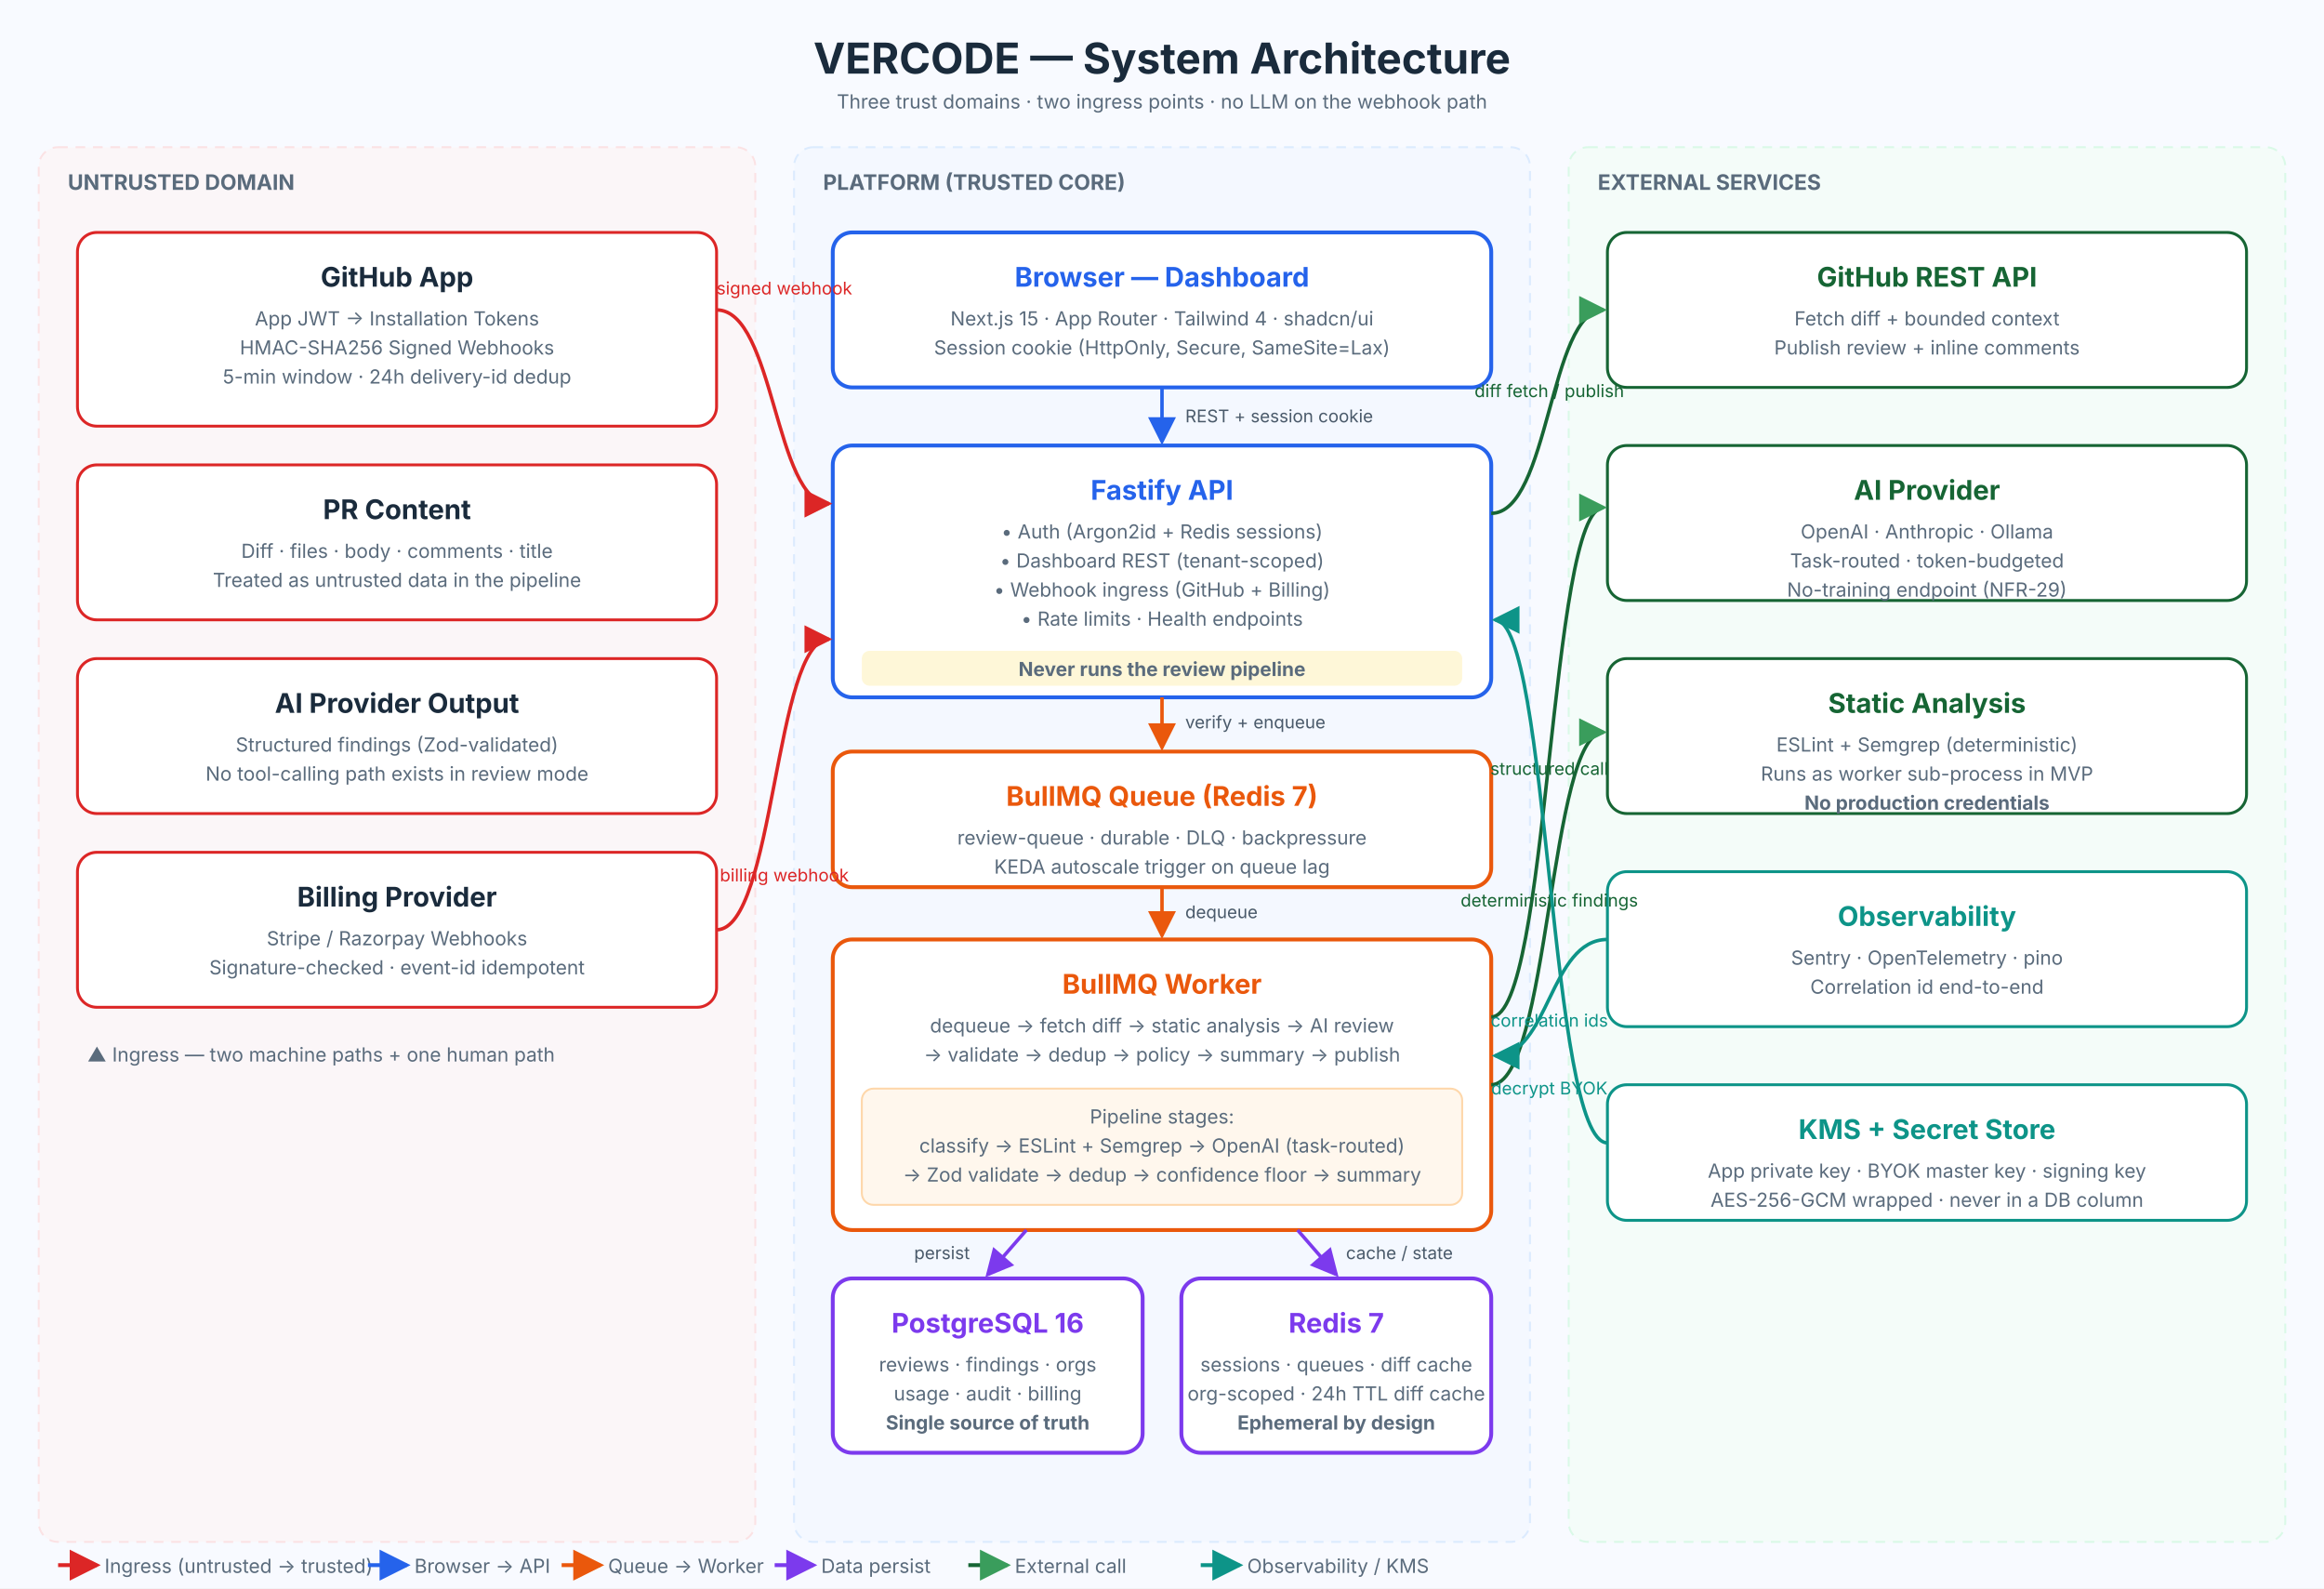
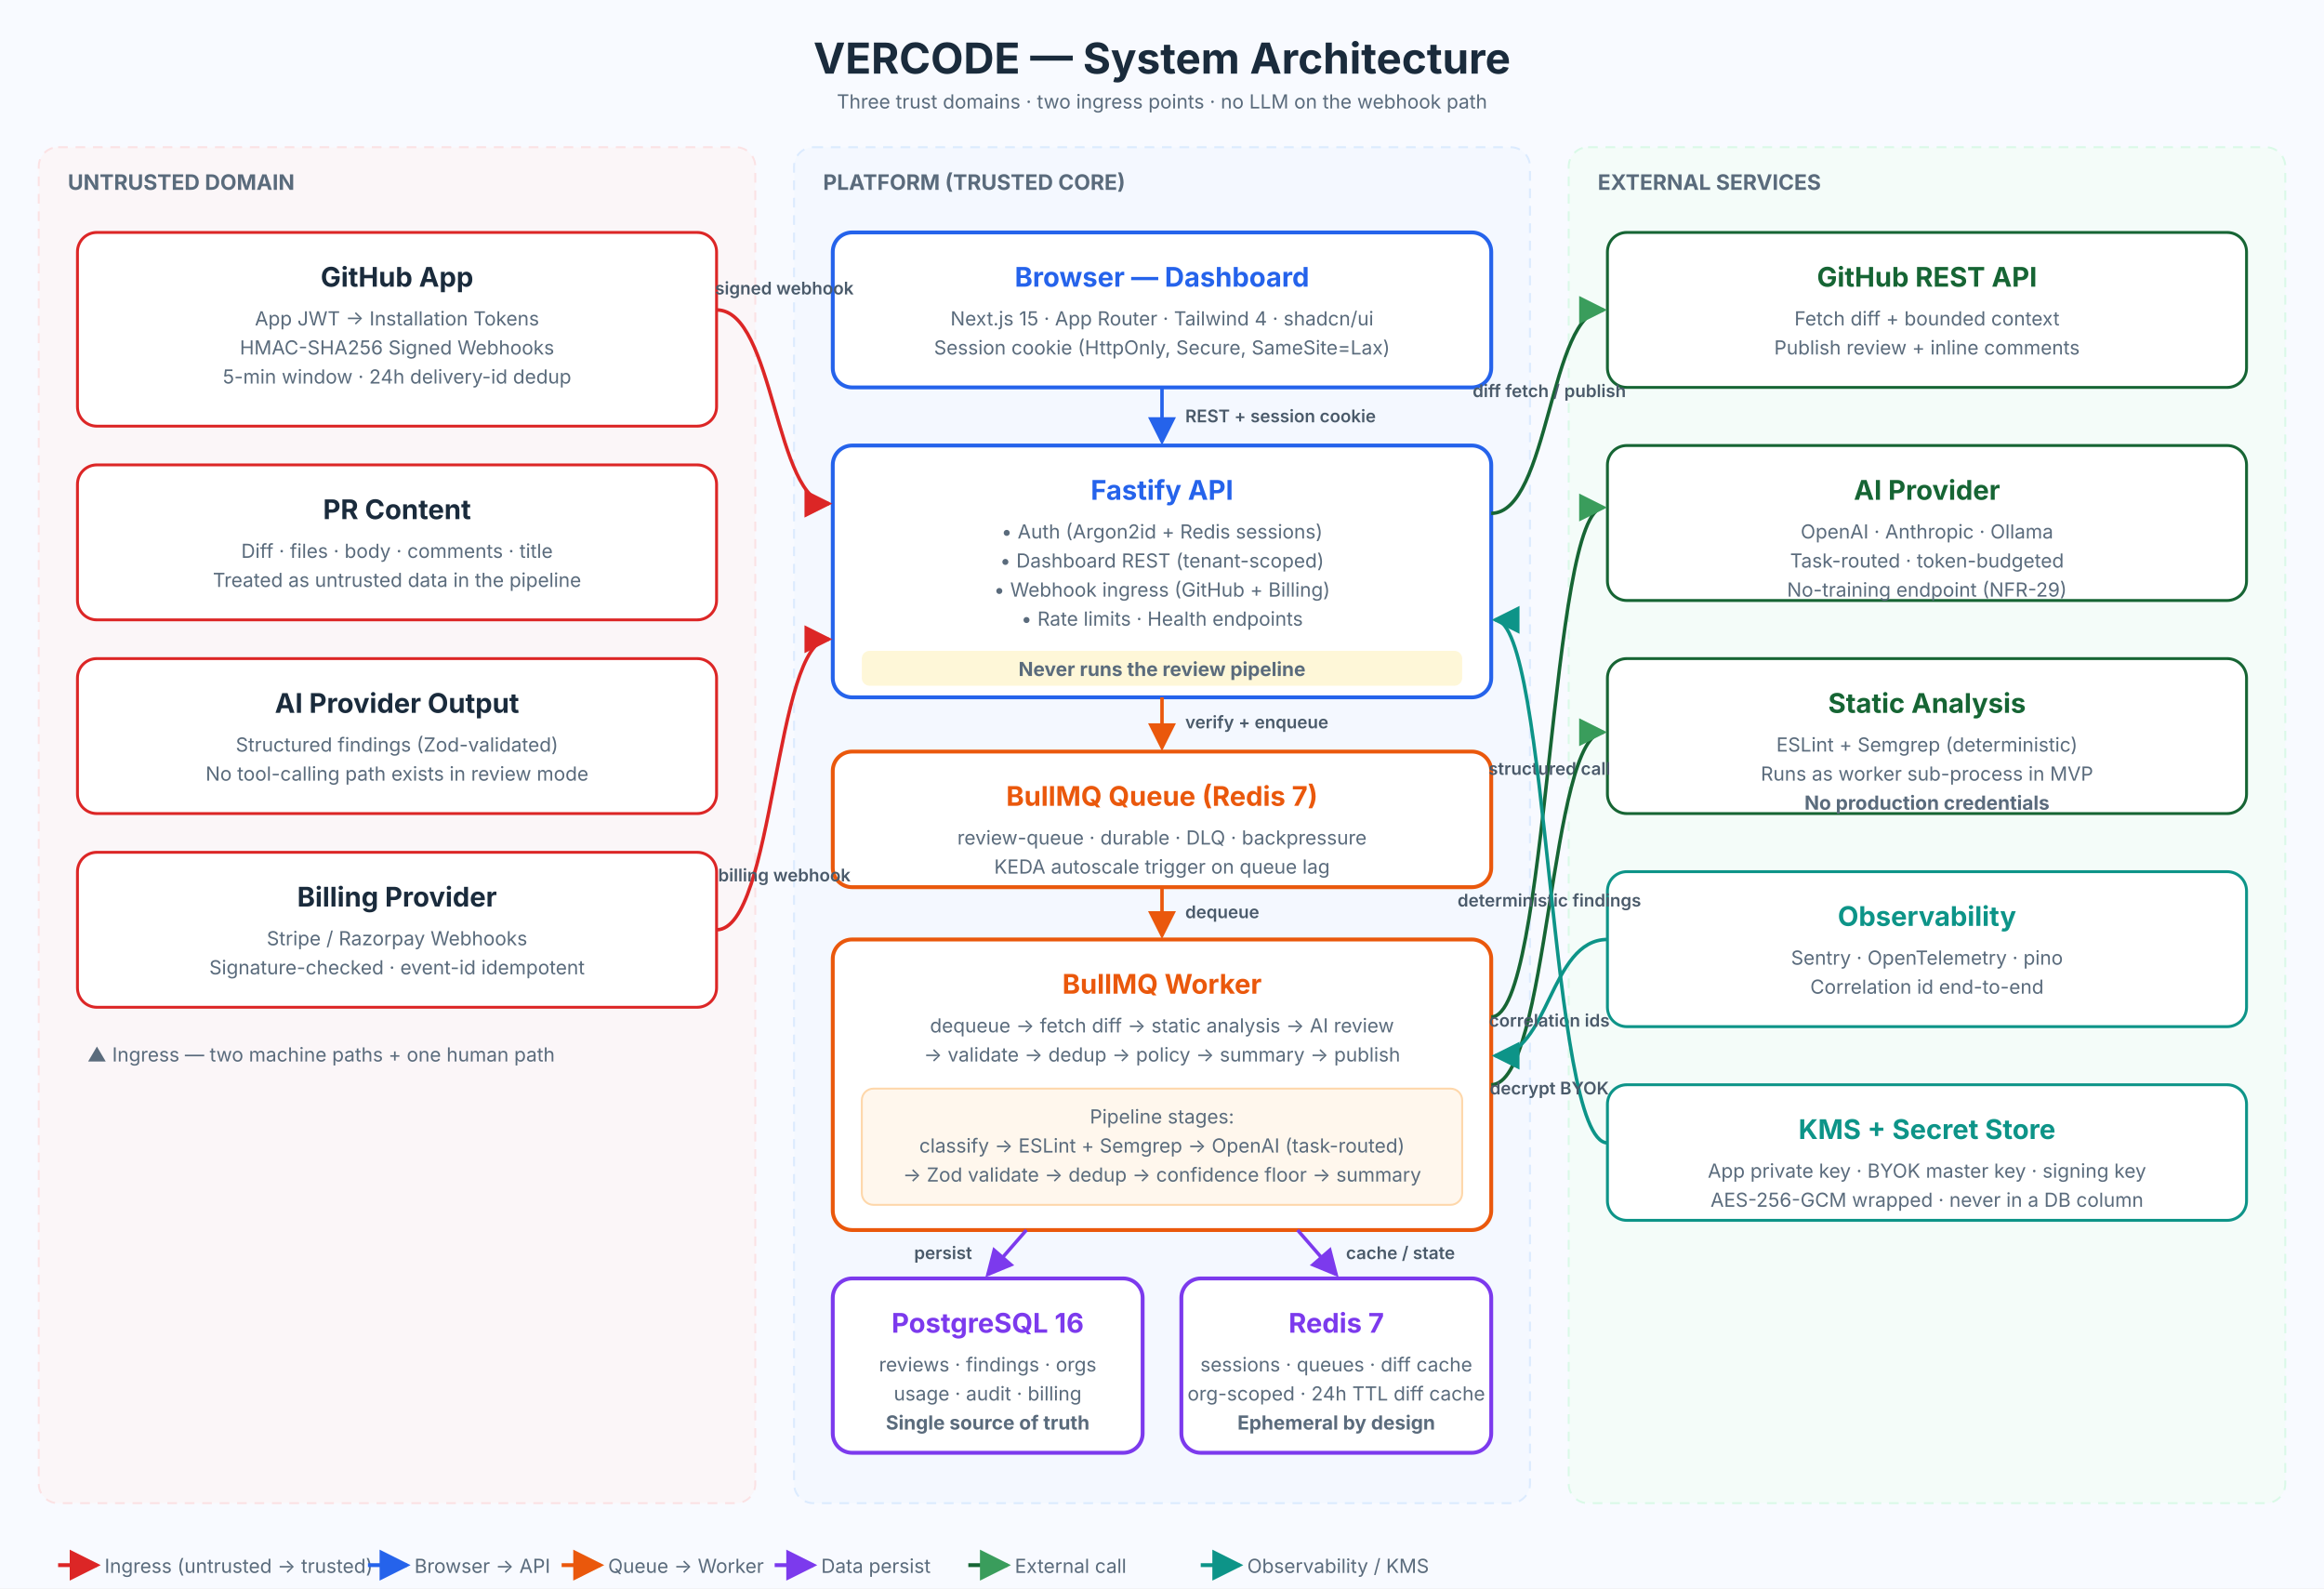
<svg xmlns="http://www.w3.org/2000/svg" viewBox="0 0 1200 820" role="img" aria-label="VERCODE architecture diagram">
  <defs>
    <style>
      .label { font-family: 'SF Pro Display', 'Segoe UI', -apple-system, sans-serif; font-size: 13px; font-weight: 600; fill: #1a2b3c; }
      .sub { font-family: 'SF Pro Text', 'Segoe UI', -apple-system, sans-serif; font-size: 10px; fill: #5a6b7c; }
      .box-title { font-family: 'SF Pro Display', 'Segoe UI', -apple-system, sans-serif; font-size: 14px; font-weight: 700; }
      .arrow { stroke-width: 1.8; fill: none; }
-       .flow-label { font-family: 'SF Pro Text', 'Segoe UI', -apple-system, sans-serif; font-size: 9px; fill: #4a5a6a; }
+       .flow-label { font-family: 'SF Pro Text', 'Segoe UI', -apple-system, sans-serif; font-size: 9px; font-weight: 600; fill: #4a5a6a; }
    </style>
    <marker id="arrG" markerWidth="8" markerHeight="8" refX="7" refY="4" orient="auto">
      <path d="M0,0 L8,4 L0,8 Z" fill="#3a9d5c" />
    </marker>
    <marker id="arrB" markerWidth="8" markerHeight="8" refX="7" refY="4" orient="auto">
      <path d="M0,0 L8,4 L0,8 Z" fill="#2563eb" />
    </marker>
    <marker id="arrR" markerWidth="8" markerHeight="8" refX="7" refY="4" orient="auto">
      <path d="M0,0 L8,4 L0,8 Z" fill="#dc2626" />
    </marker>
    <marker id="arrO" markerWidth="8" markerHeight="8" refX="7" refY="4" orient="auto">
      <path d="M0,0 L8,4 L0,8 Z" fill="#ea580c" />
    </marker>
    <marker id="arrP" markerWidth="8" markerHeight="8" refX="7" refY="4" orient="auto">
      <path d="M0,0 L8,4 L0,8 Z" fill="#7c3aed" />
    </marker>
    <marker id="arrT" markerWidth="8" markerHeight="8" refX="7" refY="4" orient="auto">
      <path d="M0,0 L8,4 L0,8 Z" fill="#0d9488" />
    </marker>
-     <marker id="arrY" markerWidth="8" markerHeight="8" refX="7" refY="4" orient="auto">
-       <path d="M0,0 L8,4 L0,8 Z" fill="#ca8a04" />
-     </marker>
  </defs>
  <rect width="1200" height="820" fill="#f8faff" />
  <text x="600" y="38" text-anchor="middle" class="box-title" fill="#1a2b3c" style="font-size:22px">VERCODE — System Architecture</text>
  <text x="600" y="56" text-anchor="middle" class="sub">Three trust domains · two ingress points · no LLM on the webhook path</text>
-   <rect x="20" y="76" width="370" height="720" rx="10" fill="#fef2f2" opacity="0.5" stroke="#fecaca" stroke-width="1" stroke-dasharray="5 4" />
+   <rect x="20" y="76" width="370" height="700" rx="10" fill="#fef2f2" opacity="0.5" stroke="#fecaca" stroke-width="1" stroke-dasharray="5 4" />
  <text x="35" y="98" class="sub" fill="#991b1b" style="font-size:11px;font-weight:700">UNTRUSTED DOMAIN</text>
-   <rect x="410" y="76" width="380" height="720" rx="10" fill="#eff6ff" opacity="0.5" stroke="#bfdbfe" stroke-width="1" stroke-dasharray="5 4" />
+   <rect x="410" y="76" width="380" height="700" rx="10" fill="#eff6ff" opacity="0.5" stroke="#bfdbfe" stroke-width="1" stroke-dasharray="5 4" />
  <text x="425" y="98" class="sub" fill="#1e40af" style="font-size:11px;font-weight:700">PLATFORM (TRUSTED CORE)</text>
-   <rect x="810" y="76" width="370" height="720" rx="10" fill="#f0fdf4" opacity="0.5" stroke="#bbf7d0" stroke-width="1" stroke-dasharray="5 4" />
+   <rect x="810" y="76" width="370" height="700" rx="10" fill="#f0fdf4" opacity="0.5" stroke="#bbf7d0" stroke-width="1" stroke-dasharray="5 4" />
  <text x="825" y="98" class="sub" fill="#166534" style="font-size:11px;font-weight:700">EXTERNAL SERVICES</text>
  <rect x="40" y="120" width="330" height="100" rx="10" fill="white" stroke="#dc2626" stroke-width="1.5" />
  <text x="205" y="148" text-anchor="middle" class="box-title" fill="#1a2b3c">GitHub App</text>
  <text x="205" y="168" text-anchor="middle" class="sub">App JWT → Installation Tokens</text>
  <text x="205" y="183" text-anchor="middle" class="sub">HMAC-SHA256 Signed Webhooks</text>
  <text x="205" y="198" text-anchor="middle" class="sub">5-min window · 24h delivery-id dedup</text>
  <rect x="40" y="240" width="330" height="80" rx="10" fill="white" stroke="#dc2626" stroke-width="1.5" />
  <text x="205" y="268" text-anchor="middle" class="box-title" fill="#1a2b3c">PR Content</text>
  <text x="205" y="288" text-anchor="middle" class="sub">Diff · files · body · comments · title</text>
  <text x="205" y="303" text-anchor="middle" class="sub">Treated as untrusted data in the pipeline</text>
  <rect x="40" y="340" width="330" height="80" rx="10" fill="white" stroke="#dc2626" stroke-width="1.5" />
  <text x="205" y="368" text-anchor="middle" class="box-title" fill="#1a2b3c">AI Provider Output</text>
  <text x="205" y="388" text-anchor="middle" class="sub">Structured findings (Zod-validated)</text>
  <text x="205" y="403" text-anchor="middle" class="sub">No tool-calling path exists in review mode</text>
  <rect x="40" y="440" width="330" height="80" rx="10" fill="white" stroke="#dc2626" stroke-width="1.5" />
  <text x="205" y="468" text-anchor="middle" class="box-title" fill="#1a2b3c">Billing Provider</text>
  <text x="205" y="488" text-anchor="middle" class="sub">Stripe / Razorpay Webhooks</text>
  <text x="205" y="503" text-anchor="middle" class="sub">Signature-checked · event-id idempotent</text>
  <text x="45" y="548" class="sub" fill="#991b1b" style="font-size:10px">▲ Ingress — two machine paths + one human path</text>
  <rect x="430" y="120" width="340" height="80" rx="10" fill="white" stroke="#2563eb" stroke-width="2" />
  <text x="600" y="148" text-anchor="middle" class="box-title" fill="#2563eb">Browser — Dashboard</text>
  <text x="600" y="168" text-anchor="middle" class="sub">Next.js 15 · App Router · Tailwind 4 · shadcn/ui</text>
  <text x="600" y="183" text-anchor="middle" class="sub">Session cookie (HttpOnly, Secure, SameSite=Lax)</text>
  <rect x="430" y="230" width="340" height="130" rx="10" fill="white" stroke="#2563eb" stroke-width="2" />
  <text x="600" y="258" text-anchor="middle" class="box-title" fill="#2563eb">Fastify API</text>
  <text x="600" y="278" text-anchor="middle" class="sub">• Auth (Argon2id + Redis sessions)</text>
  <text x="600" y="293" text-anchor="middle" class="sub">• Dashboard REST (tenant-scoped)</text>
  <text x="600" y="308" text-anchor="middle" class="sub">• Webhook ingress (GitHub + Billing)</text>
  <text x="600" y="323" text-anchor="middle" class="sub">• Rate limits · Health endpoints</text>
  <rect x="445" y="336" width="310" height="18" rx="4" fill="#fef3c7" opacity="0.7" />
  <text x="600" y="349" text-anchor="middle" class="sub" fill="#92400e" style="font-weight:700">Never runs the review pipeline</text>
  <rect x="430" y="388" width="340" height="70" rx="10" fill="white" stroke="#ea580c" stroke-width="2" />
  <text x="600" y="416" text-anchor="middle" class="box-title" fill="#ea580c">BullMQ Queue (Redis 7)</text>
  <text x="600" y="436" text-anchor="middle" class="sub">review-queue · durable · DLQ · backpressure</text>
  <text x="600" y="451" text-anchor="middle" class="sub">KEDA autoscale trigger on queue lag</text>
  <rect x="430" y="485" width="340" height="150" rx="10" fill="white" stroke="#ea580c" stroke-width="2" />
  <text x="600" y="513" text-anchor="middle" class="box-title" fill="#ea580c">BullMQ Worker</text>
  <text x="600" y="533" text-anchor="middle" class="sub">dequeue → fetch diff → static analysis → AI review</text>
  <text x="600" y="548" text-anchor="middle" class="sub">→ validate → dedup → policy → summary → publish</text>
  <rect x="445" y="562" width="310" height="60" rx="6" fill="#fff7ed" stroke="#fed7aa" stroke-width="1" />
  <text x="600" y="580" text-anchor="middle" class="sub" fill="#9a3412">Pipeline stages:</text>
  <text x="600" y="595" text-anchor="middle" class="sub" fill="#9a3412">classify → ESLint + Semgrep → OpenAI (task-routed)</text>
  <text x="600" y="610" text-anchor="middle" class="sub" fill="#9a3412">→ Zod validate → dedup → confidence floor → summary</text>
  <rect x="430" y="660" width="160" height="90" rx="10" fill="white" stroke="#7c3aed" stroke-width="2" />
  <text x="510" y="688" text-anchor="middle" class="box-title" fill="#7c3aed">PostgreSQL 16</text>
  <text x="510" y="708" text-anchor="middle" class="sub">reviews · findings · orgs</text>
  <text x="510" y="723" text-anchor="middle" class="sub">usage · audit · billing</text>
  <text x="510" y="738" text-anchor="middle" class="sub" fill="#7c3aed" style="font-weight:700">Single source of truth</text>
  <rect x="610" y="660" width="160" height="90" rx="10" fill="white" stroke="#7c3aed" stroke-width="2" />
  <text x="690" y="688" text-anchor="middle" class="box-title" fill="#7c3aed">Redis 7</text>
  <text x="690" y="708" text-anchor="middle" class="sub">sessions · queues · diff cache</text>
  <text x="690" y="723" text-anchor="middle" class="sub">org-scoped · 24h TTL diff cache</text>
  <text x="690" y="738" text-anchor="middle" class="sub" fill="#7c3aed" style="font-weight:700">Ephemeral by design</text>
  <rect x="830" y="120" width="330" height="80" rx="10" fill="white" stroke="#166534" stroke-width="1.5" />
  <text x="995" y="148" text-anchor="middle" class="box-title" fill="#166534">GitHub REST API</text>
  <text x="995" y="168" text-anchor="middle" class="sub">Fetch diff + bounded context</text>
  <text x="995" y="183" text-anchor="middle" class="sub">Publish review + inline comments</text>
  <rect x="830" y="230" width="330" height="80" rx="10" fill="white" stroke="#166534" stroke-width="1.5" />
  <text x="995" y="258" text-anchor="middle" class="box-title" fill="#166534">AI Provider</text>
  <text x="995" y="278" text-anchor="middle" class="sub">OpenAI · Anthropic · Ollama</text>
  <text x="995" y="293" text-anchor="middle" class="sub">Task-routed · token-budgeted</text>
  <text x="995" y="308" text-anchor="middle" class="sub">No-training endpoint (NFR-29)</text>
  <rect x="830" y="340" width="330" height="80" rx="10" fill="white" stroke="#166534" stroke-width="1.5" />
  <text x="995" y="368" text-anchor="middle" class="box-title" fill="#166534">Static Analysis</text>
  <text x="995" y="388" text-anchor="middle" class="sub">ESLint + Semgrep (deterministic)</text>
  <text x="995" y="403" text-anchor="middle" class="sub">Runs as worker sub-process in MVP</text>
  <text x="995" y="418" text-anchor="middle" class="sub" fill="#166534" style="font-weight:700">No production credentials</text>
  <rect x="830" y="450" width="330" height="80" rx="10" fill="white" stroke="#0d9488" stroke-width="1.5" />
  <text x="995" y="478" text-anchor="middle" class="box-title" fill="#0d9488">Observability</text>
  <text x="995" y="498" text-anchor="middle" class="sub">Sentry · OpenTelemetry · pino</text>
  <text x="995" y="513" text-anchor="middle" class="sub">Correlation id end-to-end</text>
  <rect x="830" y="560" width="330" height="70" rx="10" fill="white" stroke="#0d9488" stroke-width="1.5" />
  <text x="995" y="588" text-anchor="middle" class="box-title" fill="#0d9488">KMS + Secret Store</text>
  <text x="995" y="608" text-anchor="middle" class="sub">App private key · BYOK master key · signing key</text>
  <text x="995" y="623" text-anchor="middle" class="sub">AES-256-GCM wrapped · never in a DB column</text>
  <line x1="600" y1="200" x2="600" y2="228" class="arrow" stroke="#2563eb" marker-end="url(#arrB)" />
  <text x="612" y="218" class="flow-label" fill="#2563eb">REST + session cookie</text>
  <line x1="600" y1="360" x2="600" y2="386" class="arrow" stroke="#ea580c" marker-end="url(#arrO)" />
  <text x="612" y="376" class="flow-label" fill="#ea580c">verify + enqueue</text>
  <line x1="600" y1="458" x2="600" y2="483" class="arrow" stroke="#ea580c" marker-end="url(#arrO)" />
  <text x="612" y="474" class="flow-label" fill="#ea580c">dequeue</text>
  <line x1="530" y1="635" x2="510" y2="658" class="arrow" stroke="#7c3aed" marker-end="url(#arrP)" />
  <text x="472" y="650" class="flow-label" fill="#7c3aed">persist</text>
  <line x1="670" y1="635" x2="690" y2="658" class="arrow" stroke="#7c3aed" marker-end="url(#arrP)" />
  <text x="695" y="650" class="flow-label" fill="#7c3aed">cache / state</text>
  <path d="M 370 160 C 400 160, 400 260, 428 260" class="arrow" stroke="#dc2626" marker-end="url(#arrR)" />
-   <text x="405" y="152" text-anchor="middle" font-size="9" fill="#dc2626" font-family="'SF Pro Text','Segoe UI',-apple-system,sans-serif">signed webhook</text>
+   <text x="405" y="152" text-anchor="middle" class="flow-label" fill="#dc2626">signed webhook</text>
  <path d="M 770 265 C 800 265, 800 160, 828 160" class="arrow" stroke="#166534" marker-end="url(#arrG)" />
-   <text x="800" y="205" text-anchor="middle" font-size="9" fill="#166534" font-family="'SF Pro Text','Segoe UI',-apple-system,sans-serif">diff fetch / publish</text>
+   <text x="800" y="205" text-anchor="middle" class="flow-label" fill="#166534">diff fetch / publish</text>
  <path d="M 770 525 C 800 525, 800 262, 828 262" class="arrow" stroke="#166534" marker-end="url(#arrG)" />
-   <text x="800" y="400" text-anchor="middle" font-size="9" fill="#166534" font-family="'SF Pro Text','Segoe UI',-apple-system,sans-serif">structured call</text>
+   <text x="800" y="400" text-anchor="middle" class="flow-label" fill="#166534">structured call</text>
  <path d="M 770 560 C 800 560, 800 378, 828 378" class="arrow" stroke="#166534" marker-end="url(#arrG)" />
-   <text x="800" y="468" text-anchor="middle" font-size="9" fill="#166534" font-family="'SF Pro Text','Segoe UI',-apple-system,sans-serif">deterministic findings</text>
+   <text x="800" y="468" text-anchor="middle" class="flow-label" fill="#166534">deterministic findings</text>
  <path d="M 830 485 C 800 485, 800 545, 772 545" class="arrow" stroke="#0d9488" marker-end="url(#arrT)" />
-   <text x="800" y="530" text-anchor="middle" font-size="9" fill="#0d9488" font-family="'SF Pro Text','Segoe UI',-apple-system,sans-serif">correlation ids</text>
+   <text x="800" y="530" text-anchor="middle" class="flow-label" fill="#0d9488">correlation ids</text>
  <path d="M 370 480 C 400 480, 400 330, 428 330" class="arrow" stroke="#dc2626" marker-end="url(#arrR)" />
-   <text x="405" y="455" text-anchor="middle" font-size="9" fill="#dc2626" font-family="'SF Pro Text','Segoe UI',-apple-system,sans-serif">billing webhook</text>
+   <text x="405" y="455" text-anchor="middle" class="flow-label" fill="#dc2626">billing webhook</text>
  <path d="M 830 590 C 800 590, 800 320, 772 320" class="arrow" stroke="#0d9488" marker-end="url(#arrT)" />
-   <text x="800" y="565" text-anchor="middle" font-size="9" fill="#0d9488" font-family="'SF Pro Text','Segoe UI',-apple-system,sans-serif">decrypt BYOK</text>
-   <rect x="20" y="798" width="1160" height="20" fill="transparent" />
+   <text x="800" y="565" text-anchor="middle" class="flow-label" fill="#0d9488">decrypt BYOK</text>
  <line x1="30" y1="808" x2="50" y2="808" stroke="#dc2626" stroke-width="2" marker-end="url(#arrR)" />
  <text x="54" y="812" class="sub">Ingress (untrusted → trusted)</text>
  <line x1="190" y1="808" x2="210" y2="808" stroke="#2563eb" stroke-width="2" marker-end="url(#arrB)" />
  <text x="214" y="812" class="sub">Browser → API</text>
  <line x1="290" y1="808" x2="310" y2="808" stroke="#ea580c" stroke-width="2" marker-end="url(#arrO)" />
  <text x="314" y="812" class="sub">Queue → Worker</text>
  <line x1="400" y1="808" x2="420" y2="808" stroke="#7c3aed" stroke-width="2" marker-end="url(#arrP)" />
  <text x="424" y="812" class="sub">Data persist</text>
  <line x1="500" y1="808" x2="520" y2="808" stroke="#166534" stroke-width="2" marker-end="url(#arrG)" />
  <text x="524" y="812" class="sub">External call</text>
  <line x1="620" y1="808" x2="640" y2="808" stroke="#0d9488" stroke-width="2" marker-end="url(#arrT)" />
  <text x="644" y="812" class="sub">Observability / KMS</text>
</svg>
